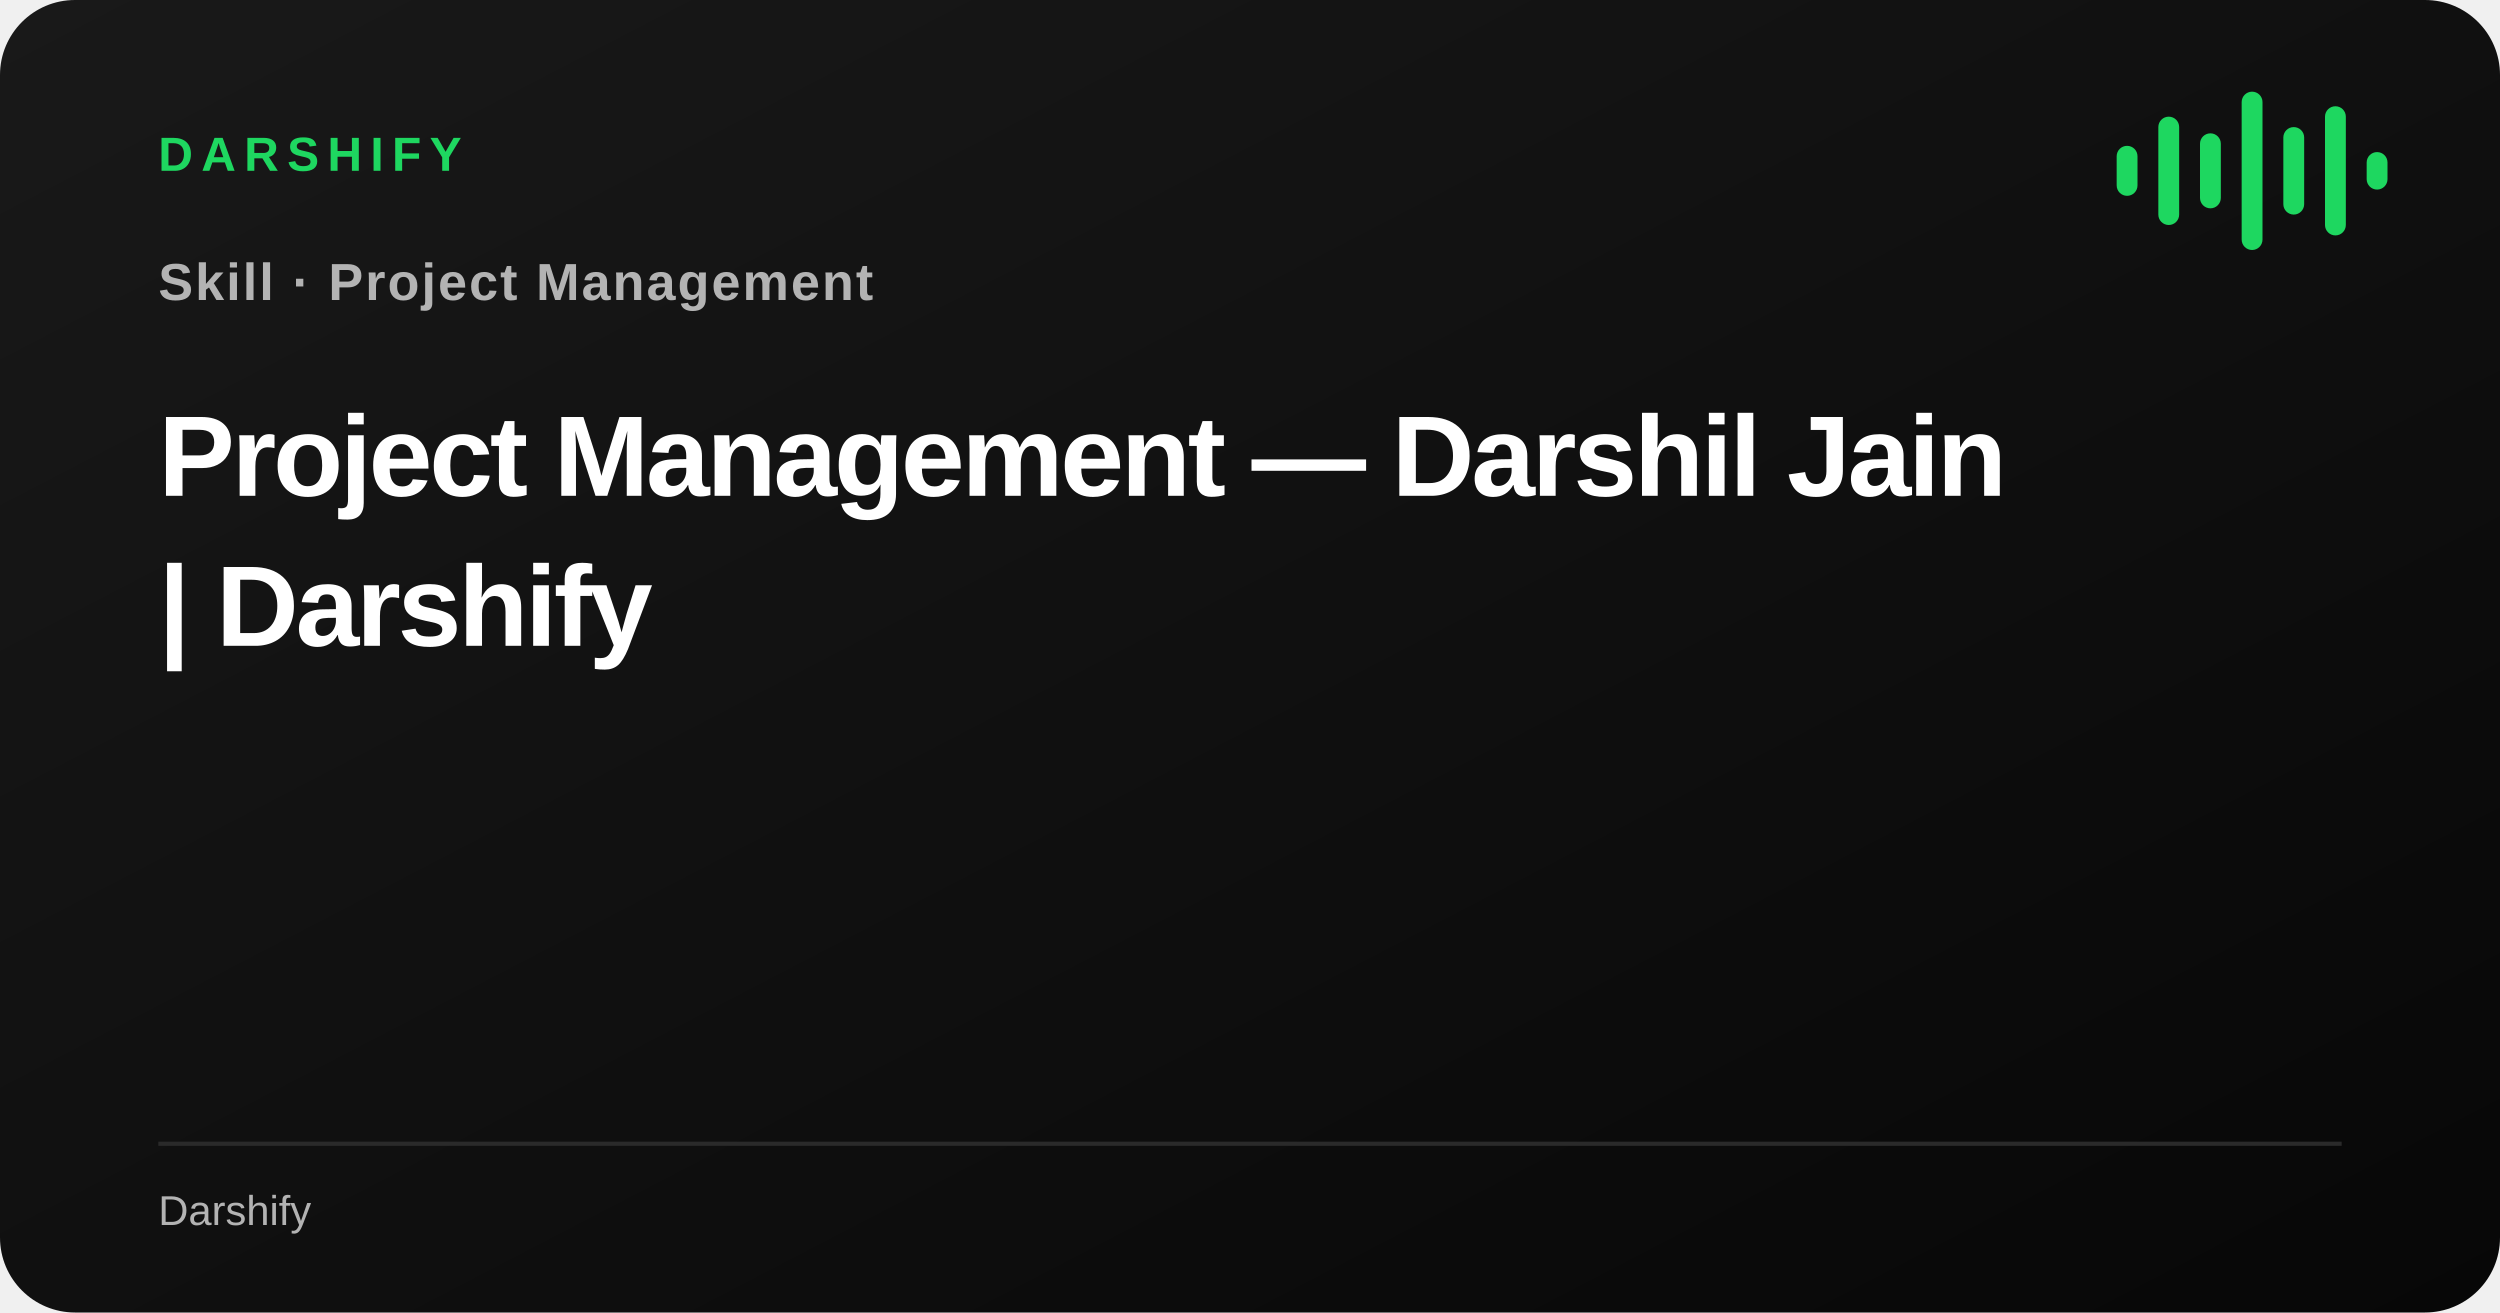
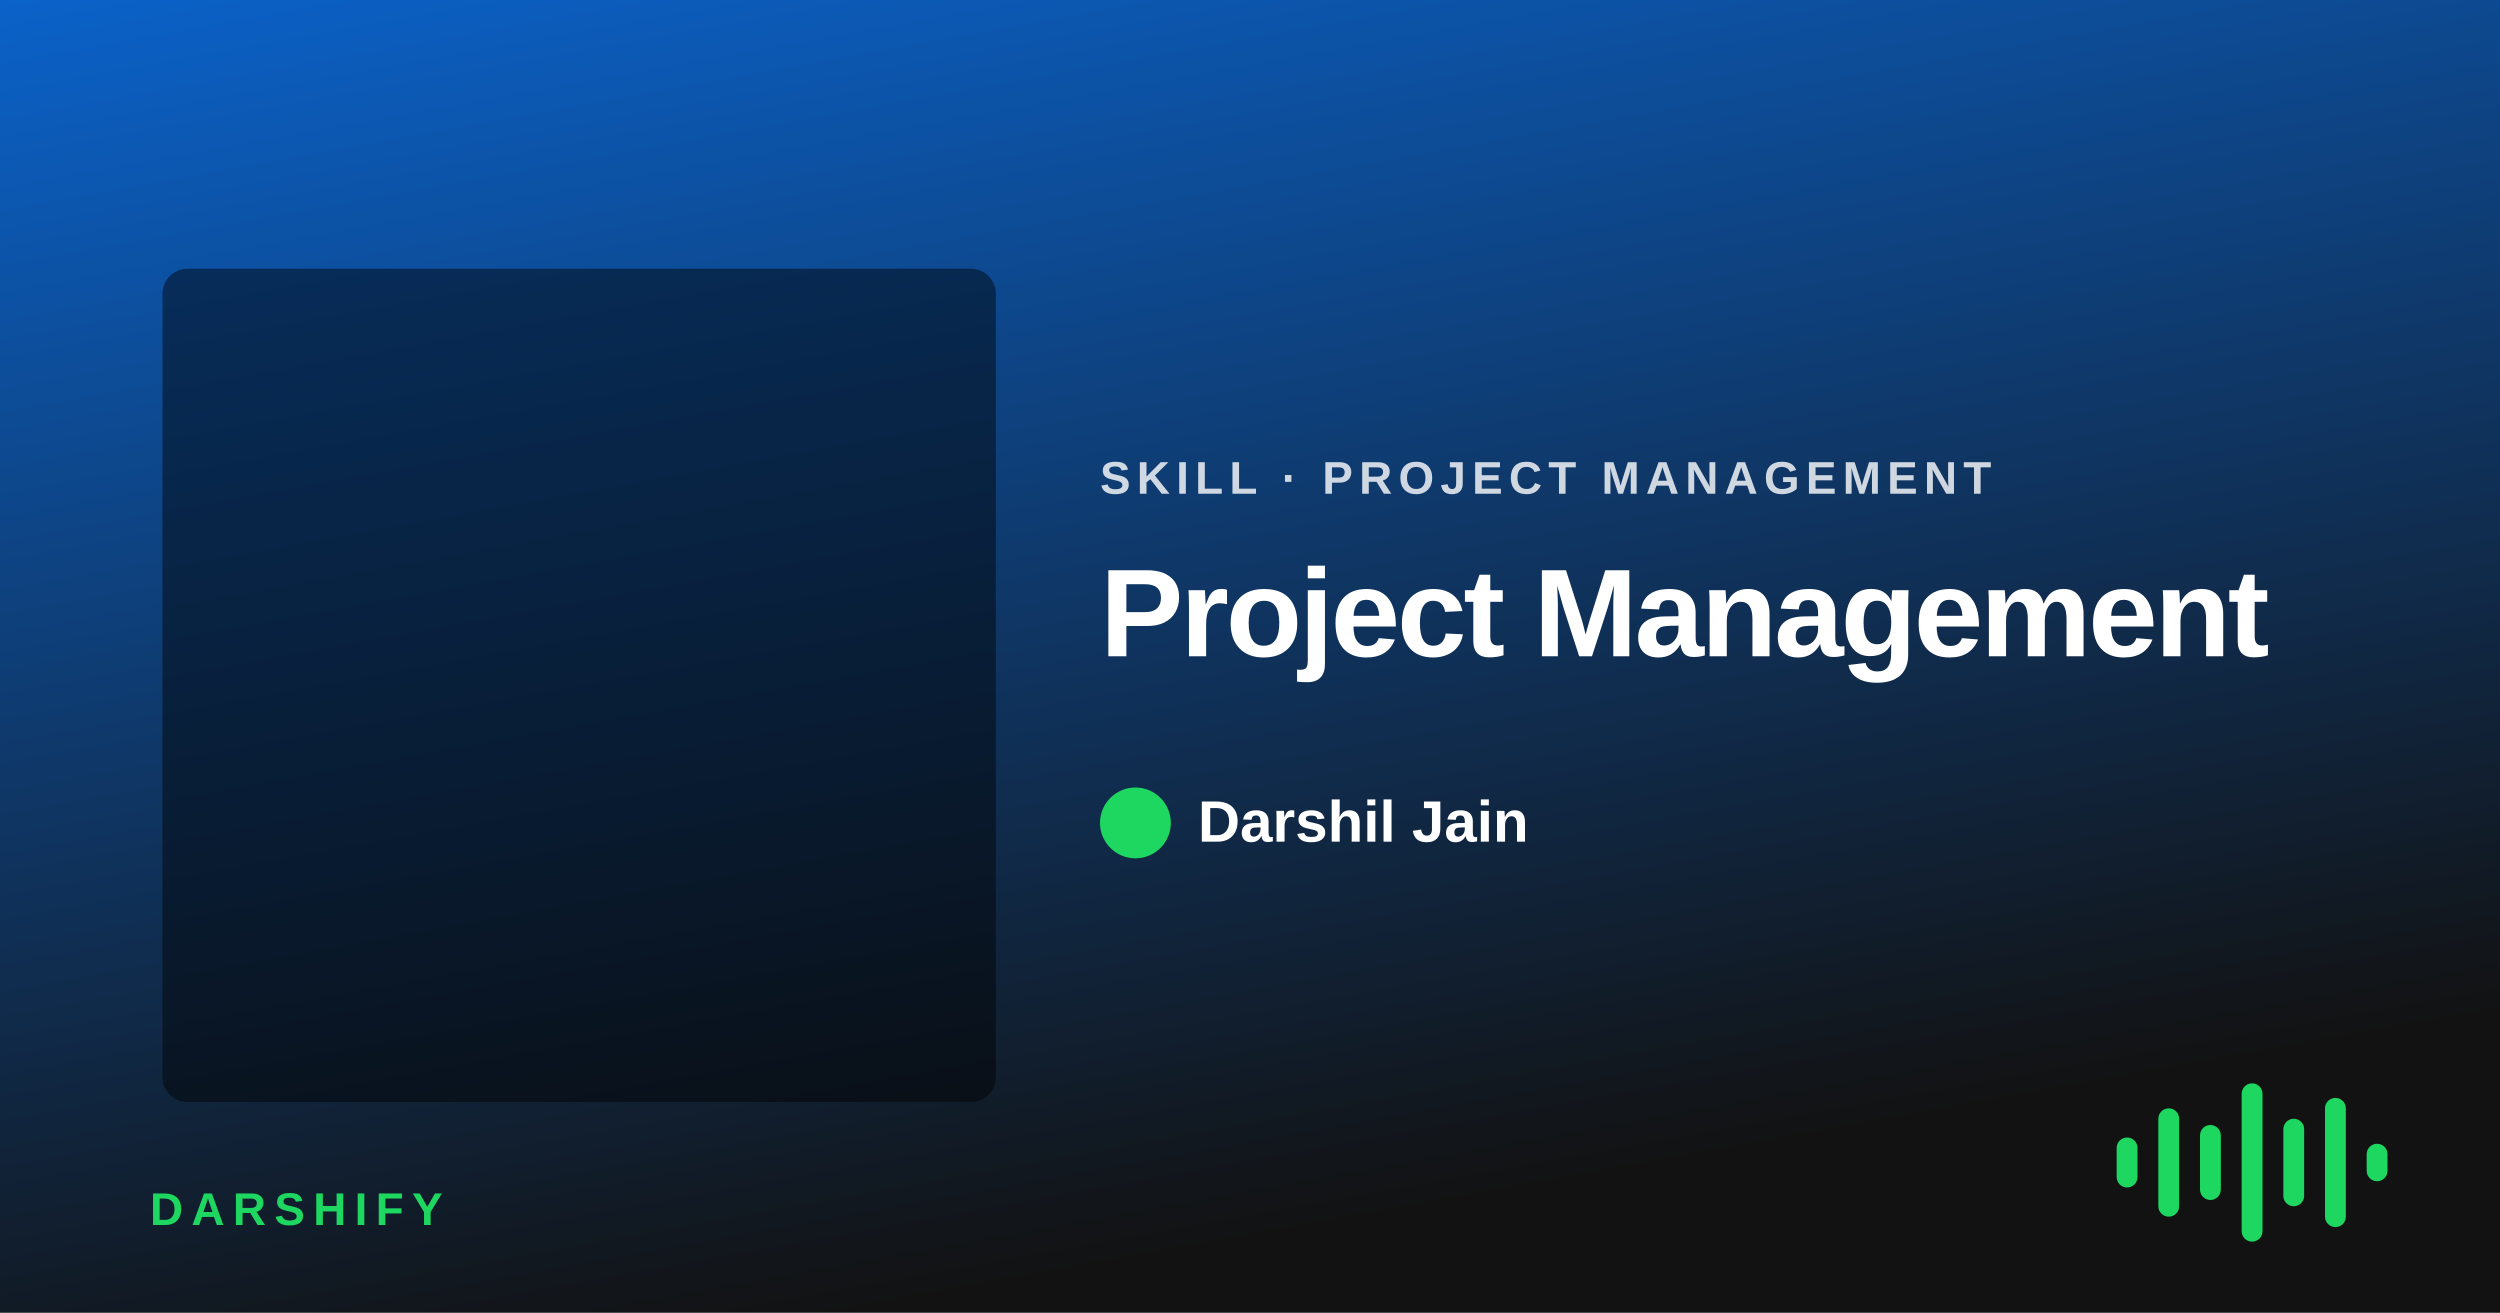
<svg xmlns="http://www.w3.org/2000/svg" viewBox="0 0 1200 630" width="1200" height="630" role="img" aria-label="Project Management — Darshil Jain | Darshify" data-route-id="genre:project-management">
  <defs>
-     <linearGradient id="surface" x1="0" y1="0" x2="1" y2="1">
-       <stop offset="0" stop-color="#191919" />
-       <stop offset="1" stop-color="#070707" />
+     <linearGradient id="wash" x1="0" y1="0" x2="0.35" y2="1">
+       <stop offset="0" stop-color="#0b62c9" />
+       <stop offset="1" stop-color="#121212" />
    </linearGradient>
-     <radialGradient id="glow" cx="0" cy="0" r="1" gradientTransform="translate(1030 86) rotate(135) scale(420)">
-       <stop stop-color="#1ed760" stop-opacity=".38" />
-       <stop offset="1" stop-color="#1ed760" stop-opacity="0" />
-     </radialGradient>
  </defs>
-   <rect width="1200" height="630" rx="36" fill="url(#surface)" />
-   <rect width="1200" height="630" rx="36" fill="url(#glow)" />
+   <rect width="1200" height="630" fill="#121212" />
+   <rect width="1200" height="630" fill="url(#wash)" />
+   <rect x="78" y="129" width="400" height="400" rx="12" fill="#000" opacity=".45" />
+   <text x="528" y="237" fill="#ffffff" fill-opacity=".8" font-family="Arial, Helvetica, sans-serif" font-size="22" font-weight="700" letter-spacing="3">SKILL · PROJECT MANAGEMENT</text>
+   <text fill="#ffffff" font-family="Arial, Helvetica, sans-serif" font-size="60" font-weight="800" letter-spacing="-1.5">
+     <tspan x="528" y="315">Project Management</tspan>
+   </text>
+   <circle cx="545" cy="395" r="17" fill="#1ed760" />
+   <text x="575" y="404" fill="#ffffff" font-family="Arial, Helvetica, sans-serif" font-size="28" font-weight="700">Darshil Jain</text>
  <g data-motif="proof-wave" aria-label="Evidence signal">
-     <rect x="1016" y="70" width="10" height="24" rx="5" fill="#1ed760" />
-     <rect x="1036" y="56" width="10" height="52" rx="5" fill="#1ed760" />
-     <rect x="1056" y="64" width="10" height="36" rx="5" fill="#1ed760" />
-     <rect x="1076" y="44" width="10" height="76" rx="5" fill="#1ed760" />
-     <rect x="1096" y="61" width="10" height="42" rx="5" fill="#1ed760" />
-     <rect x="1116" y="51" width="10" height="62" rx="5" fill="#1ed760" />
-     <rect x="1136" y="73" width="10" height="18" rx="5" fill="#1ed760" />
+     <rect x="1016" y="546" width="10" height="24" rx="5" fill="#1ed760" />
+     <rect x="1036" y="532" width="10" height="52" rx="5" fill="#1ed760" />
+     <rect x="1056" y="540" width="10" height="36" rx="5" fill="#1ed760" />
+     <rect x="1076" y="520" width="10" height="76" rx="5" fill="#1ed760" />
+     <rect x="1096" y="537" width="10" height="42" rx="5" fill="#1ed760" />
+     <rect x="1116" y="527" width="10" height="62" rx="5" fill="#1ed760" />
+     <rect x="1136" y="549" width="10" height="18" rx="5" fill="#1ed760" />
  </g>
-   <text x="76" y="82" fill="#1ed760" font-family="Arial, Helvetica, sans-serif" font-size="23" font-weight="700" letter-spacing="4">DARSHIFY</text>
-   <text x="76" y="144" fill="#b3b3b3" font-family="Arial, Helvetica, sans-serif" font-size="25" font-weight="600" letter-spacing="1">Skill · Project Management</text>
-   <text fill="#ffffff" font-family="Arial, Helvetica, sans-serif" font-size="55" font-weight="800" letter-spacing="-1.5">
-     <tspan x="76" y="238">Project Management — Darshil Jain</tspan>
-     <tspan x="76" y="310">| Darshify</tspan>
-   </text>
-   <rect x="76" y="548" width="1048" height="2" fill="#2a2a2a" />
-   <text x="76" y="588" fill="#b3b3b3" font-family="Arial, Helvetica, sans-serif" font-size="20">Darshify</text>
+   <text x="72" y="588" fill="#1ed760" font-family="Arial, Helvetica, sans-serif" font-size="22" font-weight="700" letter-spacing="4">DARSHIFY</text>
</svg>
